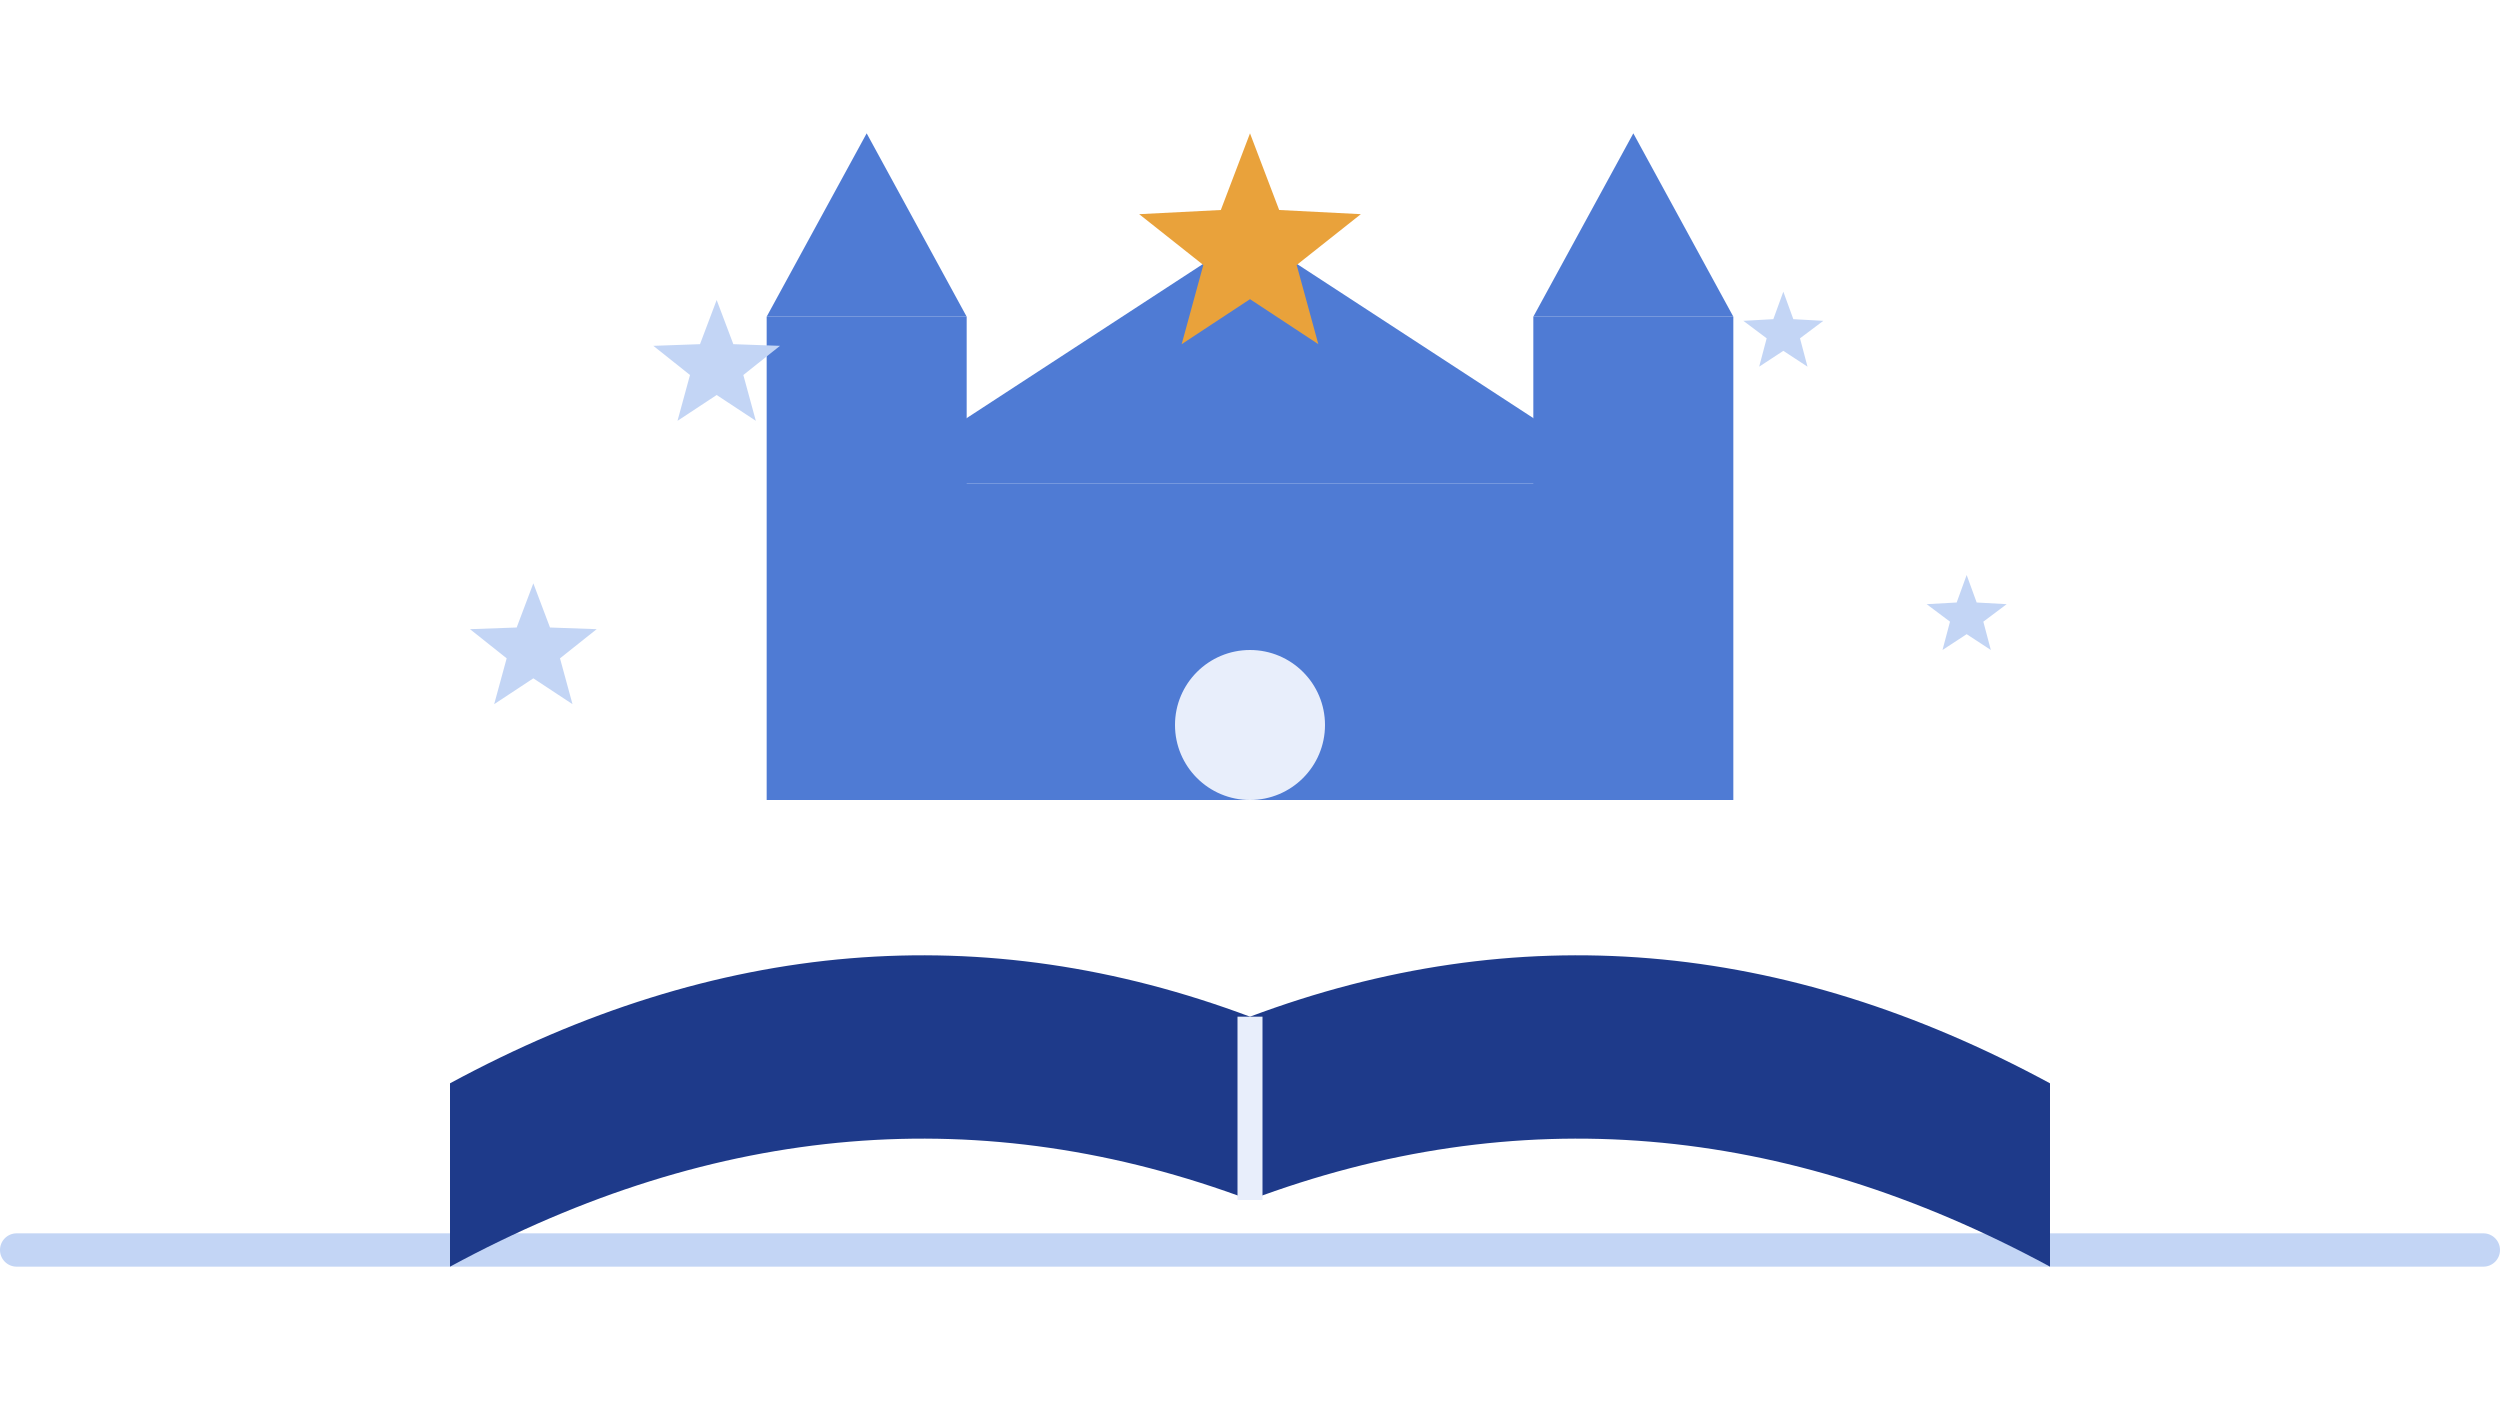
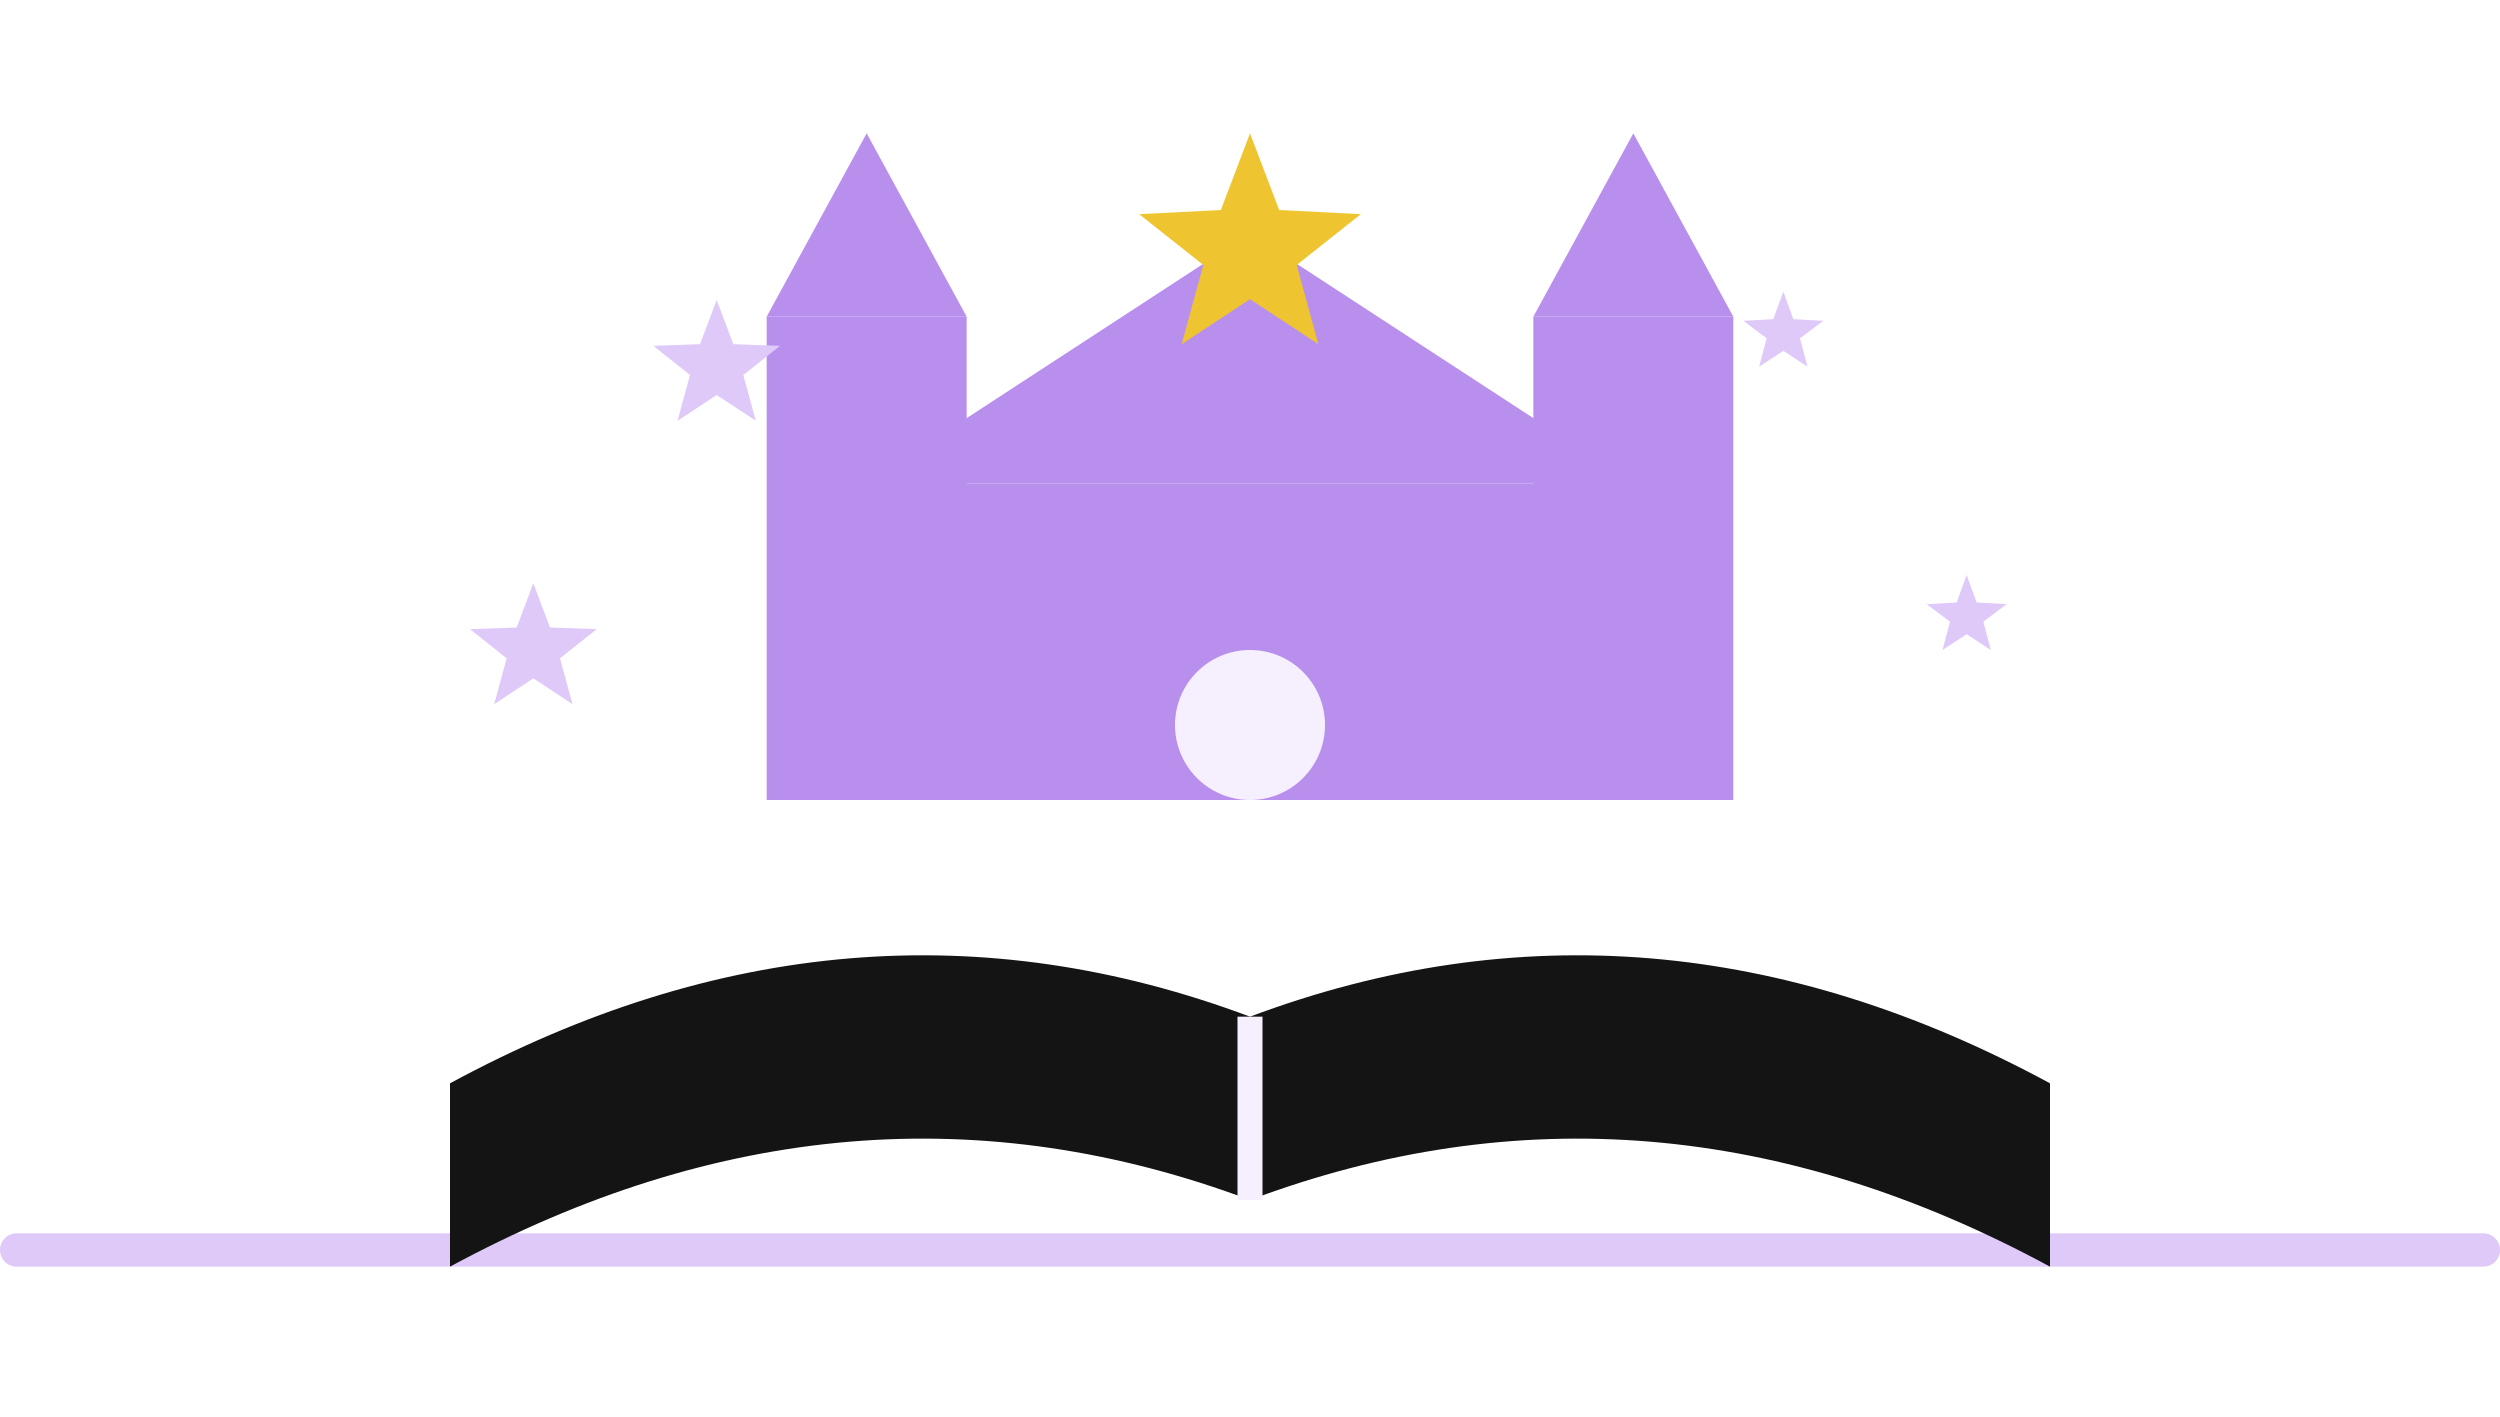
<svg xmlns="http://www.w3.org/2000/svg" viewBox="0 0 300 170" width="300" height="170" fill="none" role="img" aria-hidden="true">
-   <rect x="0" y="148" width="300" height="4" rx="2" fill="#c3d5f5" />
-   <g transform="translate(150 96)" fill="#4f7bd4">
+   <rect x="0" y="148" width="300" height="4" rx="2" fill="#DEC9F9" />
+   <g transform="translate(150 96)" fill="#B98FEE">
    <rect x="-46" y="-38" width="92" height="38" />
    <rect x="-58" y="-58" width="24" height="58" />
    <rect x="34" y="-58" width="24" height="58" />
    <path d="M-58 -58 l12 -22 l12 22Z" />
    <path d="M34 -58 l12 -22 l12 22Z" />
    <path d="M-46 -38 l46 -30 l46 30Z" />
-     <rect x="-9" y="-18" width="18" height="18" rx="9" fill="#e8eefb" />
+     <rect x="-9" y="-18" width="18" height="18" rx="9" fill="#F6F0FE" />
  </g>
  <g transform="translate(150 130)">
-     <path d="M-96 0 q48 -26 96 -8 q48 -18 96 8 l0 22 q-48 -26 -96 -8 q-48 -18 -96 8Z" fill="#1e3a8a" />
-     <path d="M0 -8 l0 22" stroke="#e8eefb" stroke-width="3" />
+     <path d="M-96 0 q48 -26 96 -8 q48 -18 96 8 l0 22 q-48 -26 -96 -8 q-48 -18 -96 8Z" fill="#141414" />
+     <path d="M0 -8 l0 22" stroke="#F6F0FE" stroke-width="3" />
  </g>
-   <polygon points="150.0,16.0 153.5,25.2 163.3,25.7 155.6,31.8 158.2,41.3 150.0,35.9 141.8,41.3 144.4,31.8 136.7,25.7 146.5,25.2" fill="#e9a23b" />
-   <polygon points="86.0,36.0 88.0,41.3 93.6,41.5 89.2,45.0 90.7,50.5 86.0,47.4 81.3,50.5 82.8,45.0 78.4,41.5 84.0,41.3" fill="#c3d5f5" />
-   <polygon points="214.0,35.0 215.2,38.3 218.8,38.5 216.0,40.6 216.9,44.0 214.0,42.1 211.1,44.0 212.0,40.6 209.2,38.5 212.8,38.3" fill="#c3d5f5" />
-   <polygon points="64.0,70.0 66.0,75.3 71.6,75.5 67.2,79.0 68.7,84.5 64.0,81.4 59.3,84.5 60.8,79.0 56.4,75.5 62.0,75.3" fill="#c3d5f5" />
-   <polygon points="236.0,69.0 237.2,72.3 240.8,72.5 238.0,74.6 238.9,78.0 236.0,76.1 233.1,78.0 234.0,74.6 231.2,72.5 234.8,72.3" fill="#c3d5f5" />
+   <polygon points="150.0,16.0 153.5,25.2 163.3,25.7 155.6,31.8 158.2,41.3 150.0,35.9 141.8,41.3 144.4,31.8 136.7,25.7 146.5,25.2" fill="#EEC531" />
+   <polygon points="86.0,36.0 88.0,41.3 93.6,41.5 89.2,45.0 90.7,50.5 86.0,47.4 81.3,50.5 82.8,45.0 78.4,41.5 84.0,41.3" fill="#DEC9F9" />
+   <polygon points="214.0,35.0 215.2,38.3 218.8,38.5 216.0,40.6 216.9,44.0 214.0,42.1 211.1,44.0 212.0,40.6 209.2,38.5 212.8,38.3" fill="#DEC9F9" />
+   <polygon points="64.0,70.0 66.0,75.3 71.6,75.5 67.2,79.0 68.7,84.5 64.0,81.4 59.3,84.5 60.8,79.0 56.4,75.5 62.0,75.3" fill="#DEC9F9" />
+   <polygon points="236.0,69.0 237.2,72.3 240.8,72.5 238.0,74.6 238.9,78.0 236.0,76.1 233.1,78.0 234.0,74.6 231.2,72.5 234.8,72.3" fill="#DEC9F9" />
</svg>
